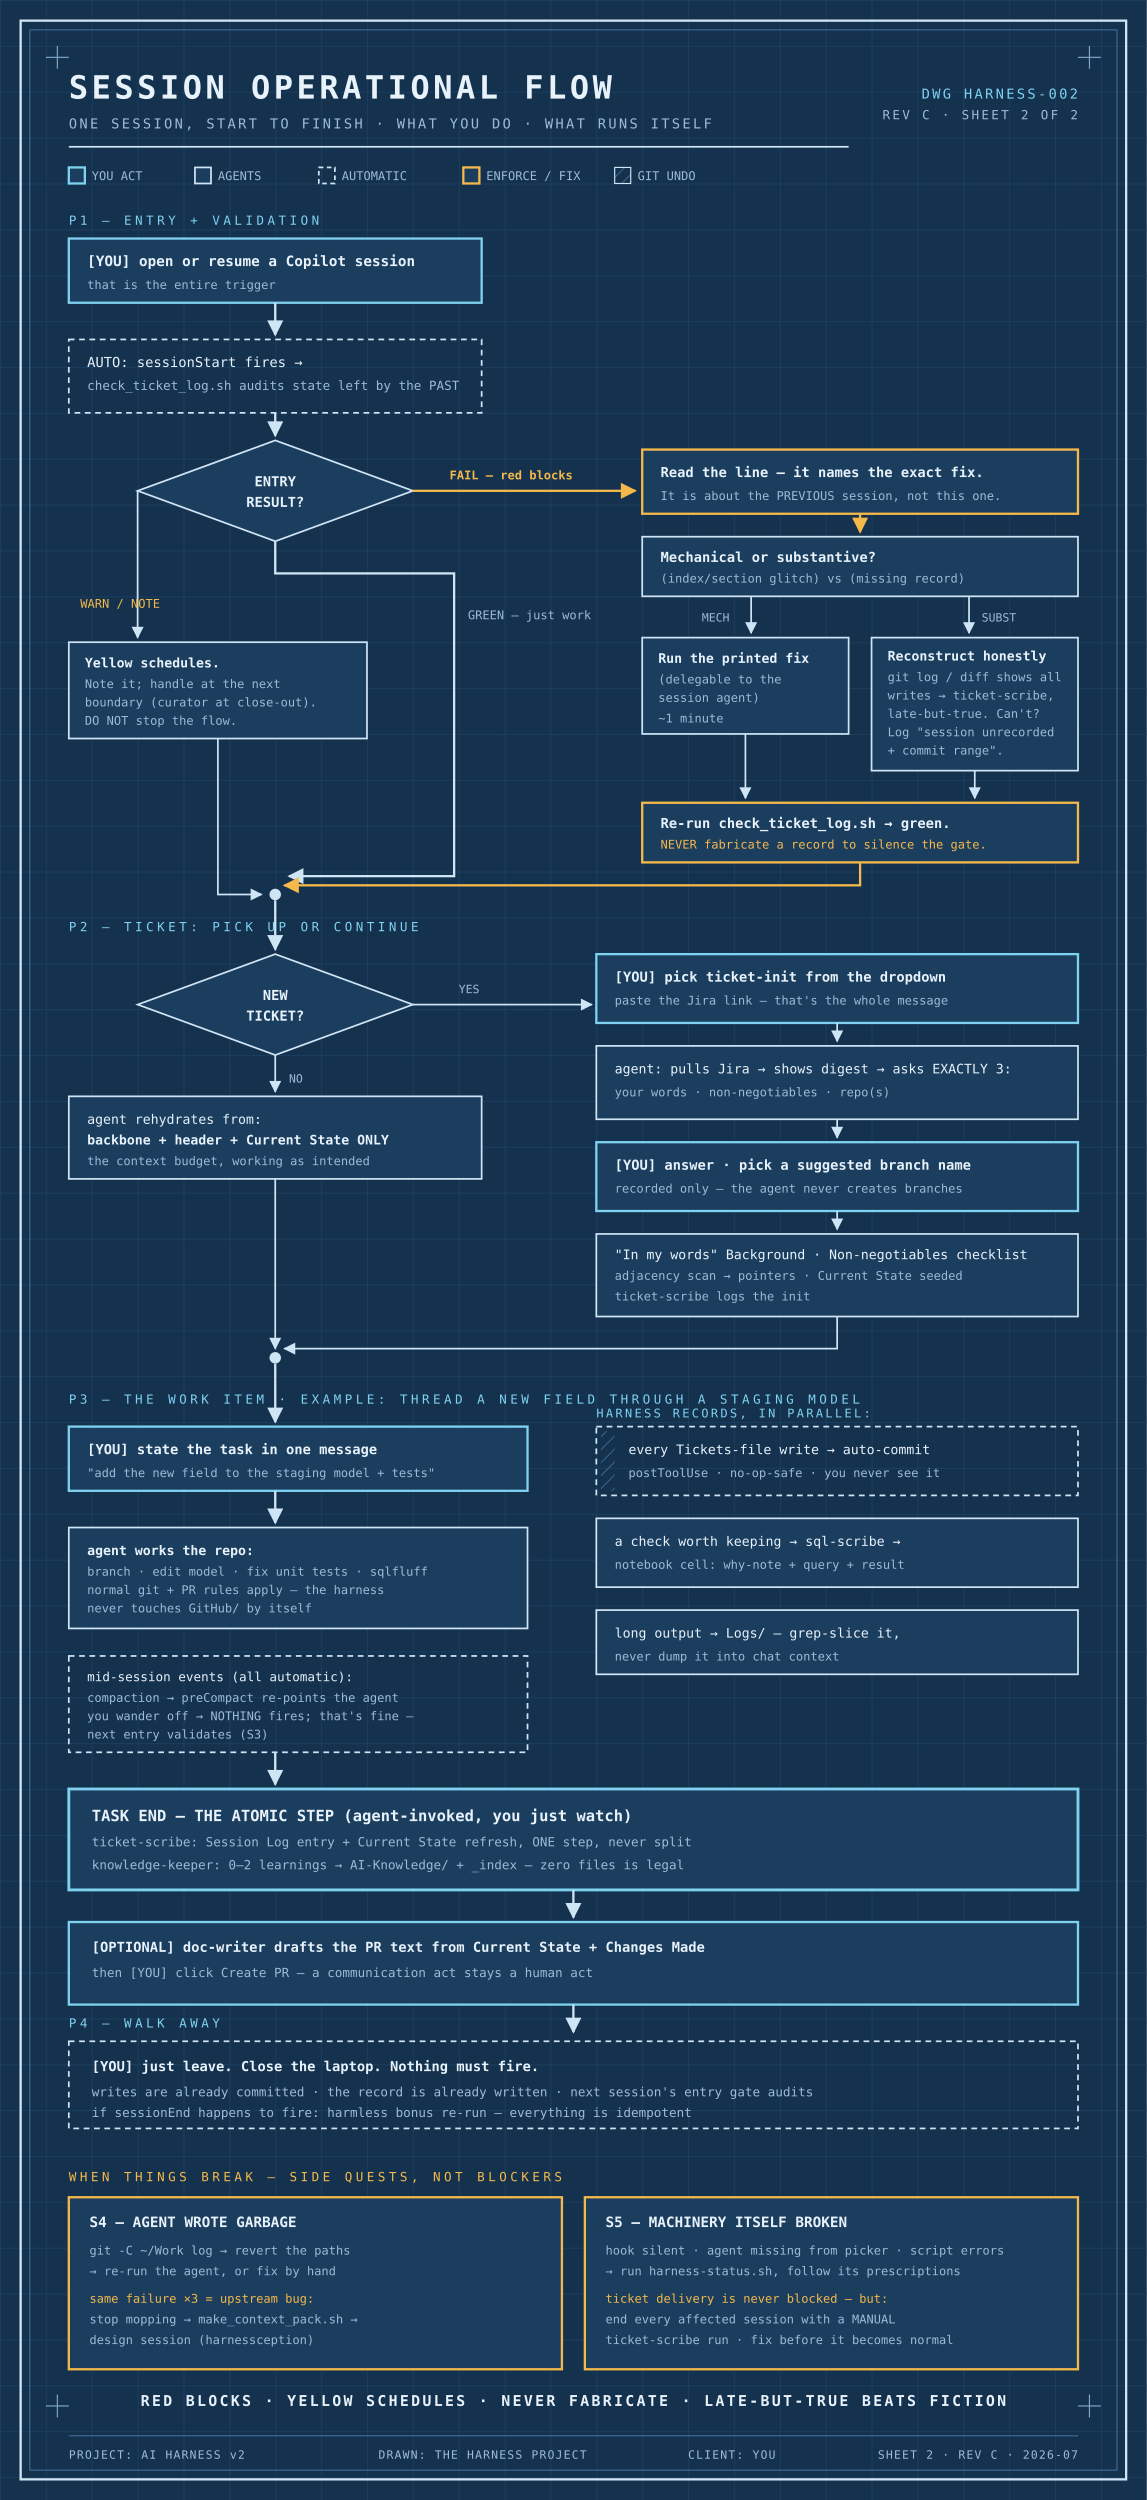
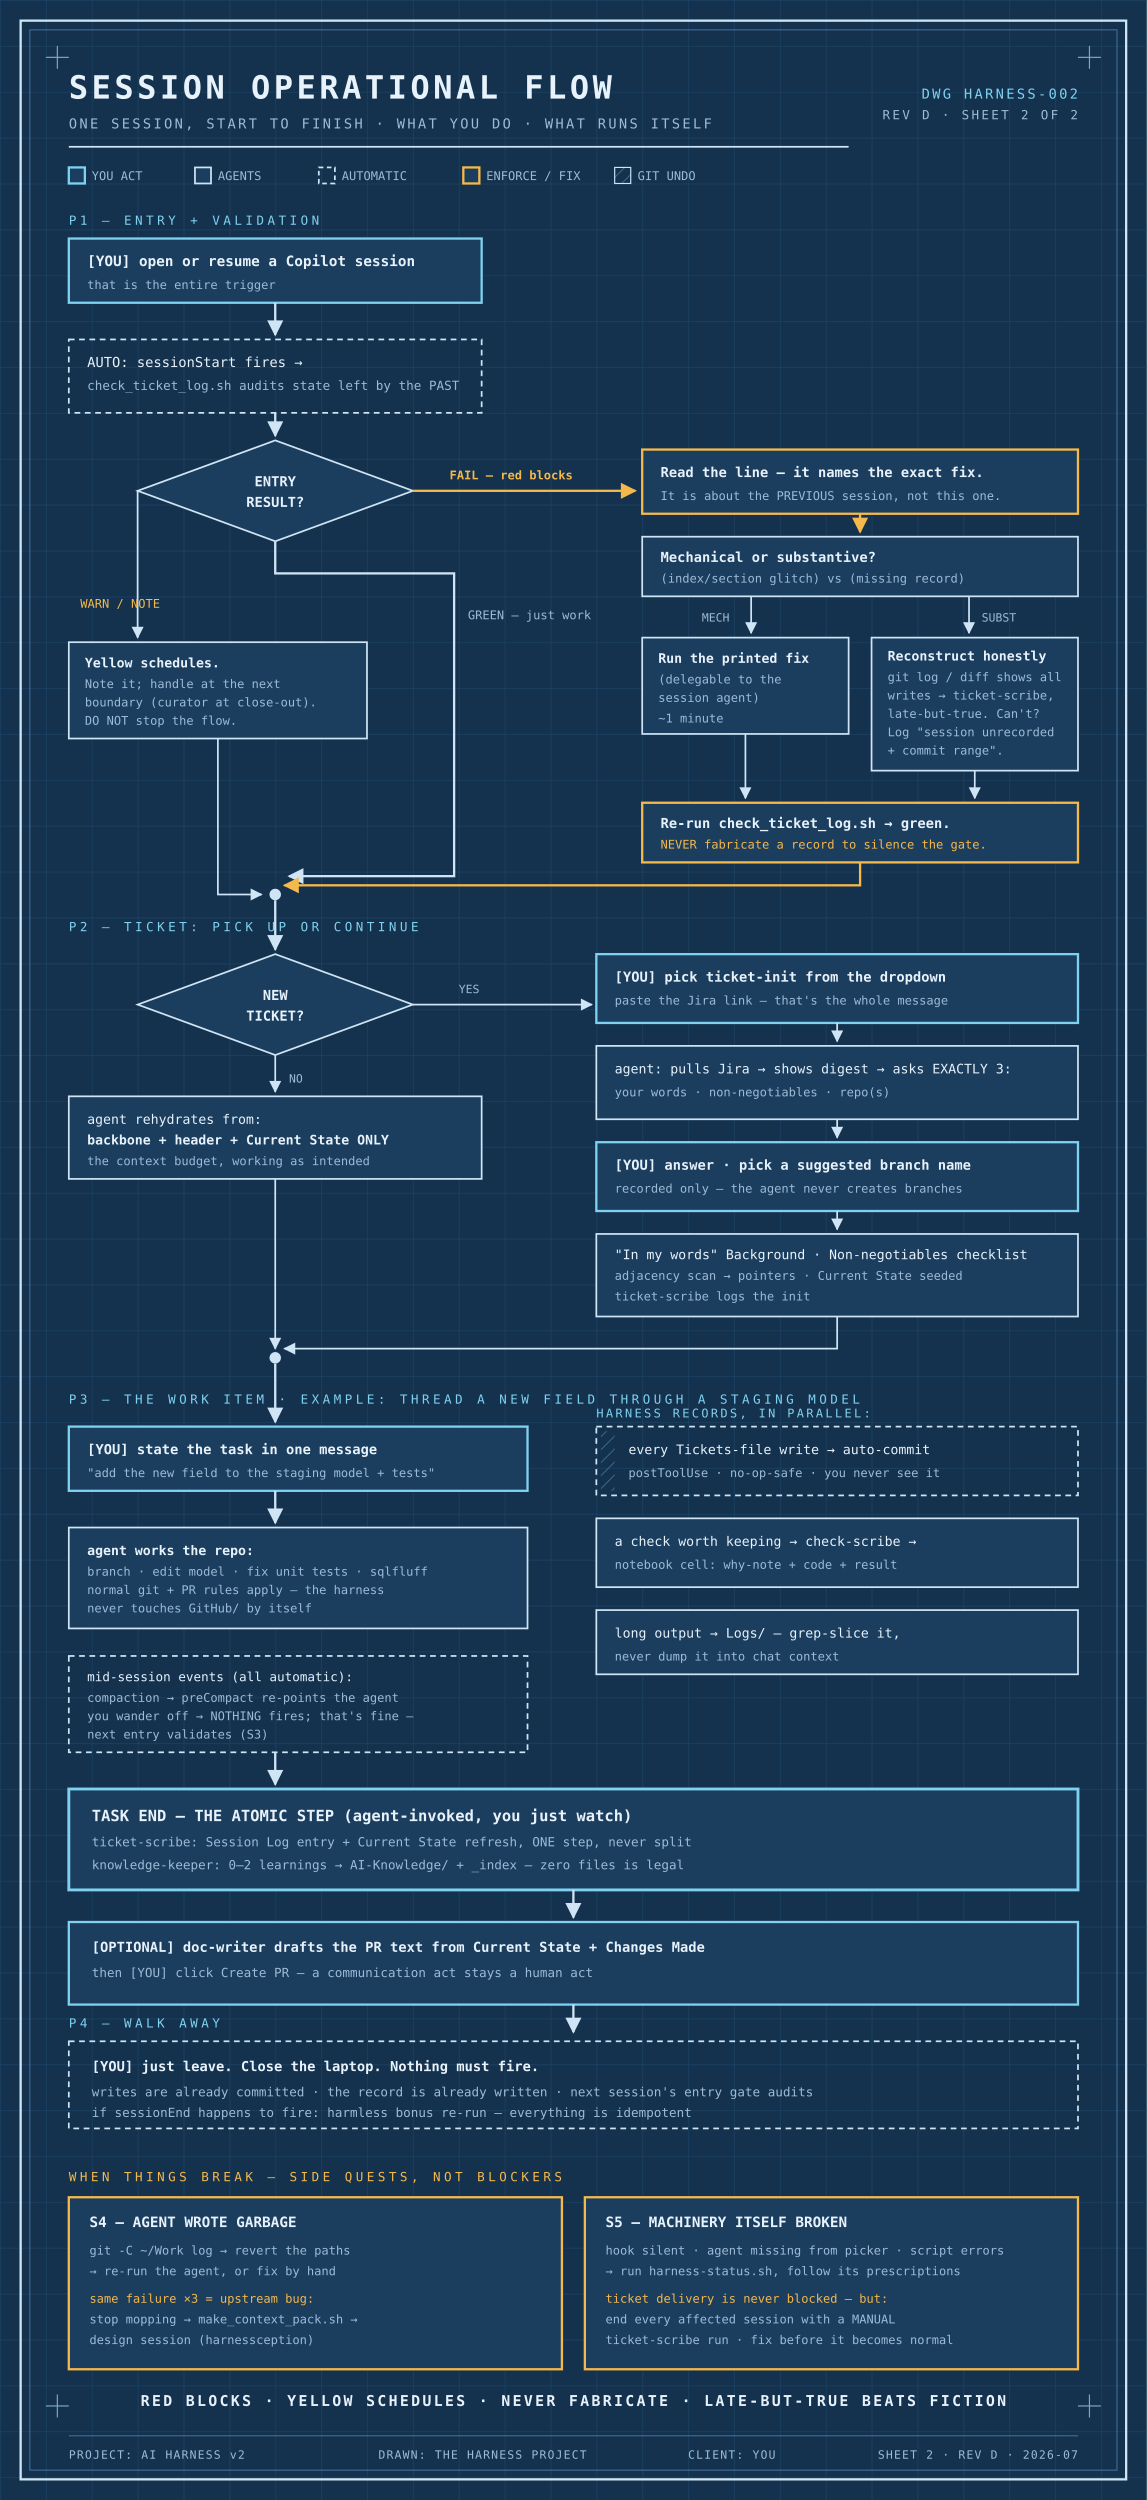
<svg xmlns="http://www.w3.org/2000/svg" width="1000" height="2180" viewBox="0 0 1000 2180" font-family="ui-monospace, SFMono-Regular, Menlo, Consolas, monospace">
  <defs>
    <pattern id="grid" width="40" height="40" patternUnits="userSpaceOnUse">
      <path d="M40 0H0V40" fill="none" stroke="#1E4568" stroke-width="1" />
    </pattern>
    <pattern id="hatch" width="8" height="8" patternUnits="userSpaceOnUse" patternTransform="rotate(45)">
      <line x1="0" y1="0" x2="0" y2="8" stroke="#3D6A94" stroke-width="1.5" />
    </pattern>
    <marker id="arw" viewBox="0 0 10 10" refX="9" refY="5" markerWidth="7" markerHeight="7" orient="auto-start-reverse">
      <path d="M0 0 L10 5 L0 10 z" fill="#CFE4F5" />
    </marker>
    <marker id="arwA" viewBox="0 0 10 10" refX="9" refY="5" markerWidth="7" markerHeight="7" orient="auto-start-reverse">
      <path d="M0 0 L10 5 L0 10 z" fill="#F5B84A" />
    </marker>
  </defs>
  <rect width="1000" height="2180" fill="#14324E" />
  <rect width="1000" height="2180" fill="url(#grid)" />
  <rect x="18" y="18" width="964" height="2144" fill="none" stroke="#CFE4F5" stroke-width="2" />
  <rect x="26" y="26" width="948" height="2128" fill="none" stroke="#3D6A94" stroke-width="1" />
  <g stroke="#7FA8CC" stroke-width="1">
    <path d="M50 40 v20 M40 50 h20" />
    <path d="M950 40 v20 M940 50 h20" />
    <path d="M50 2088 v20 M40 2098 h20" />
    <path d="M950 2088 v20 M940 2098 h20" />
  </g>
  <text x="60" y="86" fill="#E8F2FB" font-size="28" font-weight="700" letter-spacing="3">SESSION OPERATIONAL FLOW</text>
  <text x="60" y="112" fill="#9DBBD6" font-size="12" letter-spacing="2">ONE SESSION, START TO FINISH · WHAT YOU DO · WHAT RUNS ITSELF</text>
  <line x1="60" y1="128" x2="740" y2="128" stroke="#CFE4F5" stroke-width="1.5" />
  <text x="940" y="86" fill="#7FD1F0" font-size="12" letter-spacing="2" text-anchor="end">DWG HARNESS-002</text>
-   <text x="940" y="104" fill="#9DBBD6" font-size="11" letter-spacing="2" text-anchor="end">REV C · SHEET 2 OF 2</text>
+   <text x="940" y="104" fill="#9DBBD6" font-size="11" letter-spacing="2" text-anchor="end">REV D · SHEET 2 OF 2</text>
  <g font-size="10.5" fill="#9DBBD6">
    <rect x="60" y="146" width="14" height="14" fill="#1B3E5F" stroke="#7FD1F0" stroke-width="2" />
    <text x="80" y="157">YOU ACT</text>
    <rect x="170" y="146" width="14" height="14" fill="#1B3E5F" stroke="#CFE4F5" stroke-width="1.5" />
    <text x="190" y="157">AGENTS</text>
    <rect x="278" y="146" width="14" height="14" fill="none" stroke="#CFE4F5" stroke-width="1.5" stroke-dasharray="4 3" />
    <text x="298" y="157">AUTOMATIC</text>
    <rect x="404" y="146" width="14" height="14" fill="#1B3E5F" stroke="#F5B84A" stroke-width="2" />
    <text x="424" y="157">ENFORCE / FIX</text>
    <rect x="536" y="146" width="14" height="14" fill="url(#hatch)" stroke="#CFE4F5" stroke-width="1" />
    <text x="556" y="157">GIT UNDO</text>
  </g>
  <text x="60" y="196" fill="#7FD1F0" font-size="11" letter-spacing="3">P1 — ENTRY + VALIDATION</text>
  <rect x="60" y="208" width="360" height="56" fill="#1B3E5F" stroke="#7FD1F0" stroke-width="2" />
  <text x="76" y="232" fill="#E8F2FB" font-size="12.5" font-weight="700">[YOU] open or resume a Copilot session</text>
  <text x="76" y="252" fill="#9DBBD6" font-size="10.5">that is the entire trigger</text>
  <line x1="240" y1="264" x2="240" y2="292" stroke="#CFE4F5" stroke-width="2" marker-end="url(#arw)" />
  <rect x="60" y="296" width="360" height="64" fill="none" stroke="#CFE4F5" stroke-width="1.5" stroke-dasharray="5 4" />
  <text x="76" y="320" fill="#E8F2FB" font-size="12">AUTO: sessionStart fires →</text>
  <text x="76" y="340" fill="#9DBBD6" font-size="11">check_ticket_log.sh audits state left by the PAST</text>
  <line x1="240" y1="360" x2="240" y2="380" stroke="#CFE4F5" stroke-width="2" marker-end="url(#arw)" />
  <path d="M240 384 L360 428 L240 472 L120 428 Z" fill="#1B3E5F" stroke="#CFE4F5" stroke-width="1.5" />
  <text x="240" y="424" fill="#E8F2FB" font-size="12" font-weight="700" text-anchor="middle">ENTRY</text>
  <text x="240" y="442" fill="#E8F2FB" font-size="12" font-weight="700" text-anchor="middle">RESULT?</text>
  <path d="M240 472 V500 H396 V764 H252" fill="none" stroke="#CFE4F5" stroke-width="2" marker-end="url(#arw)" />
  <text x="408" y="540" fill="#9DBBD6" font-size="10.5">GREEN — just work</text>
  <line x1="120" y1="428" x2="120" y2="556" stroke="#CFE4F5" stroke-width="1.5" marker-end="url(#arw)" />
  <text x="70" y="530" fill="#F5B84A" font-size="10.5">WARN / NOTE</text>
  <rect x="60" y="560" width="260" height="84" fill="#1B3E5F" stroke="#CFE4F5" stroke-width="1.5" />
  <text x="74" y="582" fill="#E8F2FB" font-size="11.5" font-weight="700">Yellow schedules.</text>
  <text x="74" y="600" fill="#9DBBD6" font-size="10.5">Note it; handle at the next</text>
  <text x="74" y="616" fill="#9DBBD6" font-size="10.5">boundary (curator at close-out).</text>
  <text x="74" y="632" fill="#9DBBD6" font-size="10.5">DO NOT stop the flow.</text>
  <path d="M190 644 V780 H228" fill="none" stroke="#CFE4F5" stroke-width="1.5" marker-end="url(#arw)" />
  <line x1="360" y1="428" x2="554" y2="428" stroke="#F5B84A" stroke-width="2" marker-end="url(#arwA)" />
  <text x="392" y="418" fill="#F5B84A" font-size="10.5" font-weight="700">FAIL — red blocks</text>
  <rect x="560" y="392" width="380" height="56" fill="#1B3E5F" stroke="#F5B84A" stroke-width="2" />
  <text x="576" y="416" fill="#E8F2FB" font-size="12" font-weight="700">Read the line — it names the exact fix.</text>
  <text x="576" y="436" fill="#9DBBD6" font-size="10.5">It is about the PREVIOUS session, not this one.</text>
  <line x1="750" y1="448" x2="750" y2="464" stroke="#F5B84A" stroke-width="2" marker-end="url(#arwA)" />
  <rect x="560" y="468" width="380" height="52" fill="#1B3E5F" stroke="#CFE4F5" stroke-width="1.5" />
  <text x="576" y="490" fill="#E8F2FB" font-size="12" font-weight="700">Mechanical or substantive?</text>
  <text x="576" y="508" fill="#9DBBD6" font-size="10.5">(index/section glitch)  vs  (missing record)</text>
  <line x1="655" y1="520" x2="655" y2="552" stroke="#CFE4F5" stroke-width="1.5" marker-end="url(#arw)" />
  <text x="612" y="542" fill="#9DBBD6" font-size="10">MECH</text>
  <line x1="845" y1="520" x2="845" y2="552" stroke="#CFE4F5" stroke-width="1.5" marker-end="url(#arw)" />
  <text x="856" y="542" fill="#9DBBD6" font-size="10">SUBST</text>
  <rect x="560" y="556" width="180" height="84" fill="#1B3E5F" stroke="#CFE4F5" stroke-width="1.5" />
  <text x="574" y="578" fill="#E8F2FB" font-size="11.5" font-weight="700">Run the printed fix</text>
  <text x="574" y="596" fill="#9DBBD6" font-size="10.5">(delegable to the</text>
  <text x="574" y="612" fill="#9DBBD6" font-size="10.5">session agent)</text>
  <text x="574" y="630" fill="#9DBBD6" font-size="10.5">~1 minute</text>
  <rect x="760" y="556" width="180" height="116" fill="#1B3E5F" stroke="#CFE4F5" stroke-width="1.5" />
  <text x="774" y="576" fill="#E8F2FB" font-size="11.5" font-weight="700">Reconstruct honestly</text>
  <text x="774" y="594" fill="#9DBBD6" font-size="10.5">git log / diff shows all</text>
  <text x="774" y="610" fill="#9DBBD6" font-size="10.5">writes → ticket-scribe,</text>
  <text x="774" y="626" fill="#9DBBD6" font-size="10.5">late-but-true. Can't?</text>
  <text x="774" y="642" fill="#9DBBD6" font-size="10.5">Log "session unrecorded</text>
  <text x="774" y="658" fill="#9DBBD6" font-size="10.5">+ commit range".</text>
  <path d="M650 640 V696" fill="none" stroke="#CFE4F5" stroke-width="1.5" marker-end="url(#arw)" />
  <path d="M850 672 V696" fill="none" stroke="#CFE4F5" stroke-width="1.5" marker-end="url(#arw)" />
  <rect x="560" y="700" width="380" height="52" fill="#1B3E5F" stroke="#F5B84A" stroke-width="2" />
  <text x="576" y="722" fill="#E8F2FB" font-size="12" font-weight="700">Re-run check_ticket_log.sh → green.</text>
  <text x="576" y="740" fill="#F5B84A" font-size="10.5">NEVER fabricate a record to silence the gate.</text>
  <path d="M750 752 V772 H248" fill="none" stroke="#F5B84A" stroke-width="2" marker-end="url(#arwA)" />
  <circle cx="240" cy="780" r="5" fill="#CFE4F5" />
  <text x="60" y="812" fill="#7FD1F0" font-size="11" letter-spacing="3">P2 — TICKET: PICK UP OR CONTINUE</text>
  <line x1="240" y1="785" x2="240" y2="828" stroke="#CFE4F5" stroke-width="2" marker-end="url(#arw)" />
  <path d="M240 832 L360 876 L240 920 L120 876 Z" fill="#1B3E5F" stroke="#CFE4F5" stroke-width="1.5" />
  <text x="240" y="872" fill="#E8F2FB" font-size="12" font-weight="700" text-anchor="middle">NEW</text>
  <text x="240" y="890" fill="#E8F2FB" font-size="12" font-weight="700" text-anchor="middle">TICKET?</text>
  <line x1="360" y1="876" x2="516" y2="876" stroke="#CFE4F5" stroke-width="1.5" marker-end="url(#arw)" />
  <text x="400" y="866" fill="#9DBBD6" font-size="10">YES</text>
  <rect x="520" y="832" width="420" height="60" fill="#1B3E5F" stroke="#7FD1F0" stroke-width="2" />
  <text x="536" y="856" fill="#E8F2FB" font-size="12" font-weight="700">[YOU] pick ticket-init from the dropdown</text>
  <text x="536" y="876" fill="#9DBBD6" font-size="10.5">paste the Jira link — that's the whole message</text>
  <line x1="730" y1="892" x2="730" y2="908" stroke="#CFE4F5" stroke-width="1.5" marker-end="url(#arw)" />
  <rect x="520" y="912" width="420" height="64" fill="#1B3E5F" stroke="#CFE4F5" stroke-width="1.5" />
  <text x="536" y="936" fill="#E8F2FB" font-size="11.5">agent: pulls Jira → shows digest → asks EXACTLY 3:</text>
  <text x="536" y="956" fill="#9DBBD6" font-size="10.5">your words · non-negotiables · repo(s)</text>
  <line x1="730" y1="976" x2="730" y2="992" stroke="#CFE4F5" stroke-width="1.5" marker-end="url(#arw)" />
  <rect x="520" y="996" width="420" height="60" fill="#1B3E5F" stroke="#7FD1F0" stroke-width="2" />
  <text x="536" y="1020" fill="#E8F2FB" font-size="12" font-weight="700">[YOU] answer · pick a suggested branch name</text>
  <text x="536" y="1040" fill="#9DBBD6" font-size="10.5">recorded only — the agent never creates branches</text>
  <line x1="730" y1="1056" x2="730" y2="1072" stroke="#CFE4F5" stroke-width="1.5" marker-end="url(#arw)" />
  <rect x="520" y="1076" width="420" height="72" fill="#1B3E5F" stroke="#CFE4F5" stroke-width="1.5" />
  <text x="536" y="1098" fill="#E8F2FB" font-size="11.5">"In my words" Background · Non-negotiables checklist</text>
  <text x="536" y="1116" fill="#9DBBD6" font-size="10.5">adjacency scan → pointers · Current State seeded</text>
  <text x="536" y="1134" fill="#9DBBD6" font-size="10.5">ticket-scribe logs the init</text>
  <path d="M730 1148 V1176 H248" fill="none" stroke="#CFE4F5" stroke-width="1.5" marker-end="url(#arw)" />
  <line x1="240" y1="920" x2="240" y2="952" stroke="#CFE4F5" stroke-width="1.5" marker-end="url(#arw)" />
  <text x="252" y="944" fill="#9DBBD6" font-size="10">NO</text>
  <rect x="60" y="956" width="360" height="72" fill="#1B3E5F" stroke="#CFE4F5" stroke-width="1.5" />
  <text x="76" y="980" fill="#E8F2FB" font-size="11.5">agent rehydrates from:</text>
  <text x="76" y="998" fill="#E8F2FB" font-size="11.5" font-weight="700">backbone + header + Current State ONLY</text>
  <text x="76" y="1016" fill="#9DBBD6" font-size="10.5">the context budget, working as intended</text>
  <line x1="240" y1="1028" x2="240" y2="1176" stroke="#CFE4F5" stroke-width="1.5" marker-end="url(#arw)" />
  <circle cx="240" cy="1184" r="5" fill="#CFE4F5" />
  <text x="60" y="1224" fill="#7FD1F0" font-size="11" letter-spacing="3">P3 — THE WORK ITEM · EXAMPLE: THREAD A NEW FIELD THROUGH A STAGING MODEL</text>
  <line x1="240" y1="1189" x2="240" y2="1240" stroke="#CFE4F5" stroke-width="2" marker-end="url(#arw)" />
  <rect x="60" y="1244" width="400" height="56" fill="#1B3E5F" stroke="#7FD1F0" stroke-width="2" />
  <text x="76" y="1268" fill="#E8F2FB" font-size="12" font-weight="700">[YOU] state the task in one message</text>
  <text x="76" y="1288" fill="#9DBBD6" font-size="10.5">"add the new field to the staging model + tests"</text>
  <line x1="240" y1="1300" x2="240" y2="1328" stroke="#CFE4F5" stroke-width="2" marker-end="url(#arw)" />
  <rect x="60" y="1332" width="400" height="88" fill="#1B3E5F" stroke="#CFE4F5" stroke-width="1.5" />
  <text x="76" y="1356" fill="#E8F2FB" font-size="11.5" font-weight="700">agent works the repo:</text>
  <text x="76" y="1374" fill="#9DBBD6" font-size="10.5">branch · edit model · fix unit tests · sqlfluff</text>
  <text x="76" y="1390" fill="#9DBBD6" font-size="10.5">normal git + PR rules apply — the harness</text>
  <text x="76" y="1406" fill="#9DBBD6" font-size="10.5">never touches GitHub/ by itself</text>
  <text x="520" y="1236" fill="#7FD1F0" font-size="10.5" letter-spacing="2">HARNESS RECORDS, IN PARALLEL:</text>
  <rect x="520" y="1244" width="420" height="60" fill="none" stroke="#CFE4F5" stroke-width="1.5" stroke-dasharray="5 4" />
  <rect x="524" y="1248" width="12" height="52" fill="url(#hatch)" />
  <text x="548" y="1268" fill="#E8F2FB" font-size="11.5">every Tickets-file write → auto-commit</text>
  <text x="548" y="1288" fill="#9DBBD6" font-size="10.5">postToolUse · no-op-safe · you never see it</text>
  <rect x="520" y="1324" width="420" height="60" fill="#1B3E5F" stroke="#CFE4F5" stroke-width="1.5" />
-   <text x="536" y="1348" fill="#E8F2FB" font-size="11.5">a check worth keeping → sql-scribe →</text>
-   <text x="536" y="1368" fill="#9DBBD6" font-size="10.5">notebook cell: why-note + query + result</text>
+   <text x="536" y="1348" fill="#E8F2FB" font-size="11.5">a check worth keeping → check-scribe →</text>
+   <text x="536" y="1368" fill="#9DBBD6" font-size="10.5">notebook cell: why-note + code + result</text>
  <rect x="520" y="1404" width="420" height="56" fill="#1B3E5F" stroke="#CFE4F5" stroke-width="1.5" />
  <text x="536" y="1428" fill="#E8F2FB" font-size="11.5">long output → Logs/ — grep-slice it,</text>
  <text x="536" y="1448" fill="#9DBBD6" font-size="10.5">never dump it into chat context</text>
  <rect x="60" y="1444" width="400" height="84" fill="none" stroke="#CFE4F5" stroke-width="1.5" stroke-dasharray="5 4" />
  <text x="76" y="1466" fill="#E8F2FB" font-size="11">mid-session events (all automatic):</text>
  <text x="76" y="1484" fill="#9DBBD6" font-size="10.5">compaction → preCompact re-points the agent</text>
  <text x="76" y="1500" fill="#9DBBD6" font-size="10.5">you wander off → NOTHING fires; that's fine —</text>
  <text x="76" y="1516" fill="#9DBBD6" font-size="10.5">next entry validates (S3)</text>
  <line x1="240" y1="1528" x2="240" y2="1556" stroke="#CFE4F5" stroke-width="2" marker-end="url(#arw)" />
  <rect x="60" y="1560" width="880" height="88" fill="#1B3E5F" stroke="#7FD1F0" stroke-width="2.5" />
  <text x="80" y="1588" fill="#E8F2FB" font-size="13.5" font-weight="700">TASK END — THE ATOMIC STEP (agent-invoked, you just watch)</text>
  <text x="80" y="1610" fill="#9DBBD6" font-size="11">ticket-scribe: Session Log entry + Current State refresh, ONE step, never split</text>
  <text x="80" y="1630" fill="#9DBBD6" font-size="11">knowledge-keeper: 0–2 learnings → AI-Knowledge/ + _index — zero files is legal</text>
  <line x1="500" y1="1648" x2="500" y2="1672" stroke="#CFE4F5" stroke-width="2" marker-end="url(#arw)" />
  <rect x="60" y="1676" width="880" height="72" fill="#1B3E5F" stroke="#7FD1F0" stroke-width="2" />
  <text x="80" y="1702" fill="#E8F2FB" font-size="12" font-weight="700">[OPTIONAL] doc-writer drafts the PR text from Current State + Changes Made</text>
  <text x="80" y="1724" fill="#9DBBD6" font-size="11">then [YOU] click Create PR — a communication act stays a human act</text>
  <line x1="500" y1="1748" x2="500" y2="1772" stroke="#CFE4F5" stroke-width="2" marker-end="url(#arw)" />
  <text x="60" y="1768" fill="#7FD1F0" font-size="11" letter-spacing="3">P4 — WALK AWAY</text>
  <rect x="60" y="1780" width="880" height="76" fill="none" stroke="#CFE4F5" stroke-width="1.5" stroke-dasharray="5 4" />
  <text x="80" y="1806" fill="#E8F2FB" font-size="12" font-weight="700">[YOU] just leave. Close the laptop. Nothing must fire.</text>
  <text x="80" y="1828" fill="#9DBBD6" font-size="11">writes are already committed · the record is already written · next session's entry gate audits</text>
  <text x="80" y="1846" fill="#9DBBD6" font-size="11">if sessionEnd happens to fire: harmless bonus re-run — everything is idempotent</text>
  <text x="60" y="1902" fill="#F5B84A" font-size="11" letter-spacing="3">WHEN THINGS BREAK — SIDE QUESTS, NOT BLOCKERS</text>
  <rect x="60" y="1916" width="430" height="150" fill="#1B3E5F" stroke="#F5B84A" stroke-width="2" />
  <text x="78" y="1942" fill="#E8F2FB" font-size="12.5" font-weight="700">S4 — AGENT WROTE GARBAGE</text>
  <text x="78" y="1966" fill="#9DBBD6" font-size="10.5">git -C ~/Work log → revert the paths</text>
  <text x="78" y="1984" fill="#9DBBD6" font-size="10.5">→ re-run the agent, or fix by hand</text>
  <text x="78" y="2008" fill="#F5B84A" font-size="10.5">same failure ×3 = upstream bug:</text>
  <text x="78" y="2026" fill="#9DBBD6" font-size="10.5">stop mopping → make_context_pack.sh →</text>
  <text x="78" y="2044" fill="#9DBBD6" font-size="10.5">design session (harnessception)</text>
  <rect x="510" y="1916" width="430" height="150" fill="#1B3E5F" stroke="#F5B84A" stroke-width="2" />
  <text x="528" y="1942" fill="#E8F2FB" font-size="12.5" font-weight="700">S5 — MACHINERY ITSELF BROKEN</text>
  <text x="528" y="1966" fill="#9DBBD6" font-size="10.5">hook silent · agent missing from picker · script errors</text>
  <text x="528" y="1984" fill="#9DBBD6" font-size="10.5">→ run harness-status.sh, follow its prescriptions</text>
  <text x="528" y="2008" fill="#F5B84A" font-size="10.5">ticket delivery is never blocked — but:</text>
  <text x="528" y="2026" fill="#9DBBD6" font-size="10.5">end every affected session with a MANUAL</text>
  <text x="528" y="2044" fill="#9DBBD6" font-size="10.5">ticket-scribe run · fix before it becomes normal</text>
  <text x="500" y="2098" fill="#E8F2FB" font-size="13" font-weight="700" letter-spacing="2" text-anchor="middle">RED BLOCKS · YELLOW SCHEDULES · NEVER FABRICATE · LATE-BUT-TRUE BEATS FICTION</text>
  <g font-size="10" fill="#9DBBD6" letter-spacing="1">
    <line x1="60" y1="2124" x2="940" y2="2124" stroke="#3D6A94" stroke-width="1" />
    <text x="60" y="2144">PROJECT: AI HARNESS v2</text>
    <text x="330" y="2144">DRAWN: THE HARNESS PROJECT</text>
    <text x="600" y="2144">CLIENT: YOU</text>
-     <text x="940" y="2144" text-anchor="end">SHEET 2 · REV C · 2026-07</text>
+     <text x="940" y="2144" text-anchor="end">SHEET 2 · REV D · 2026-07</text>
  </g>
</svg>
